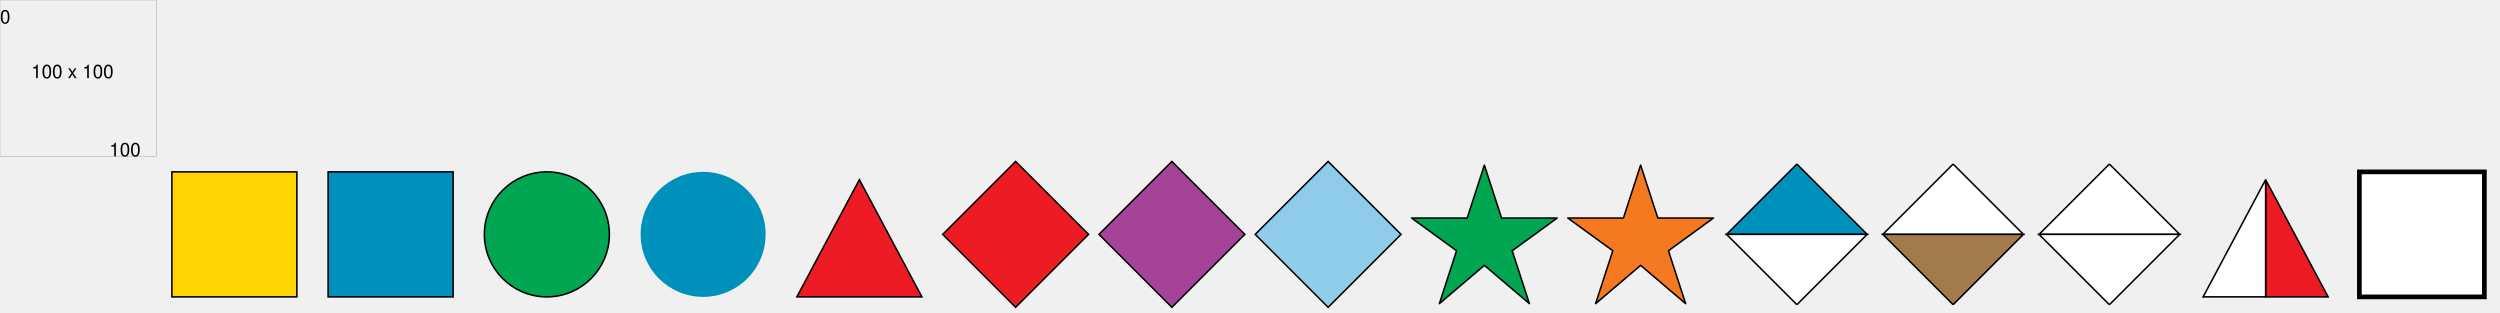
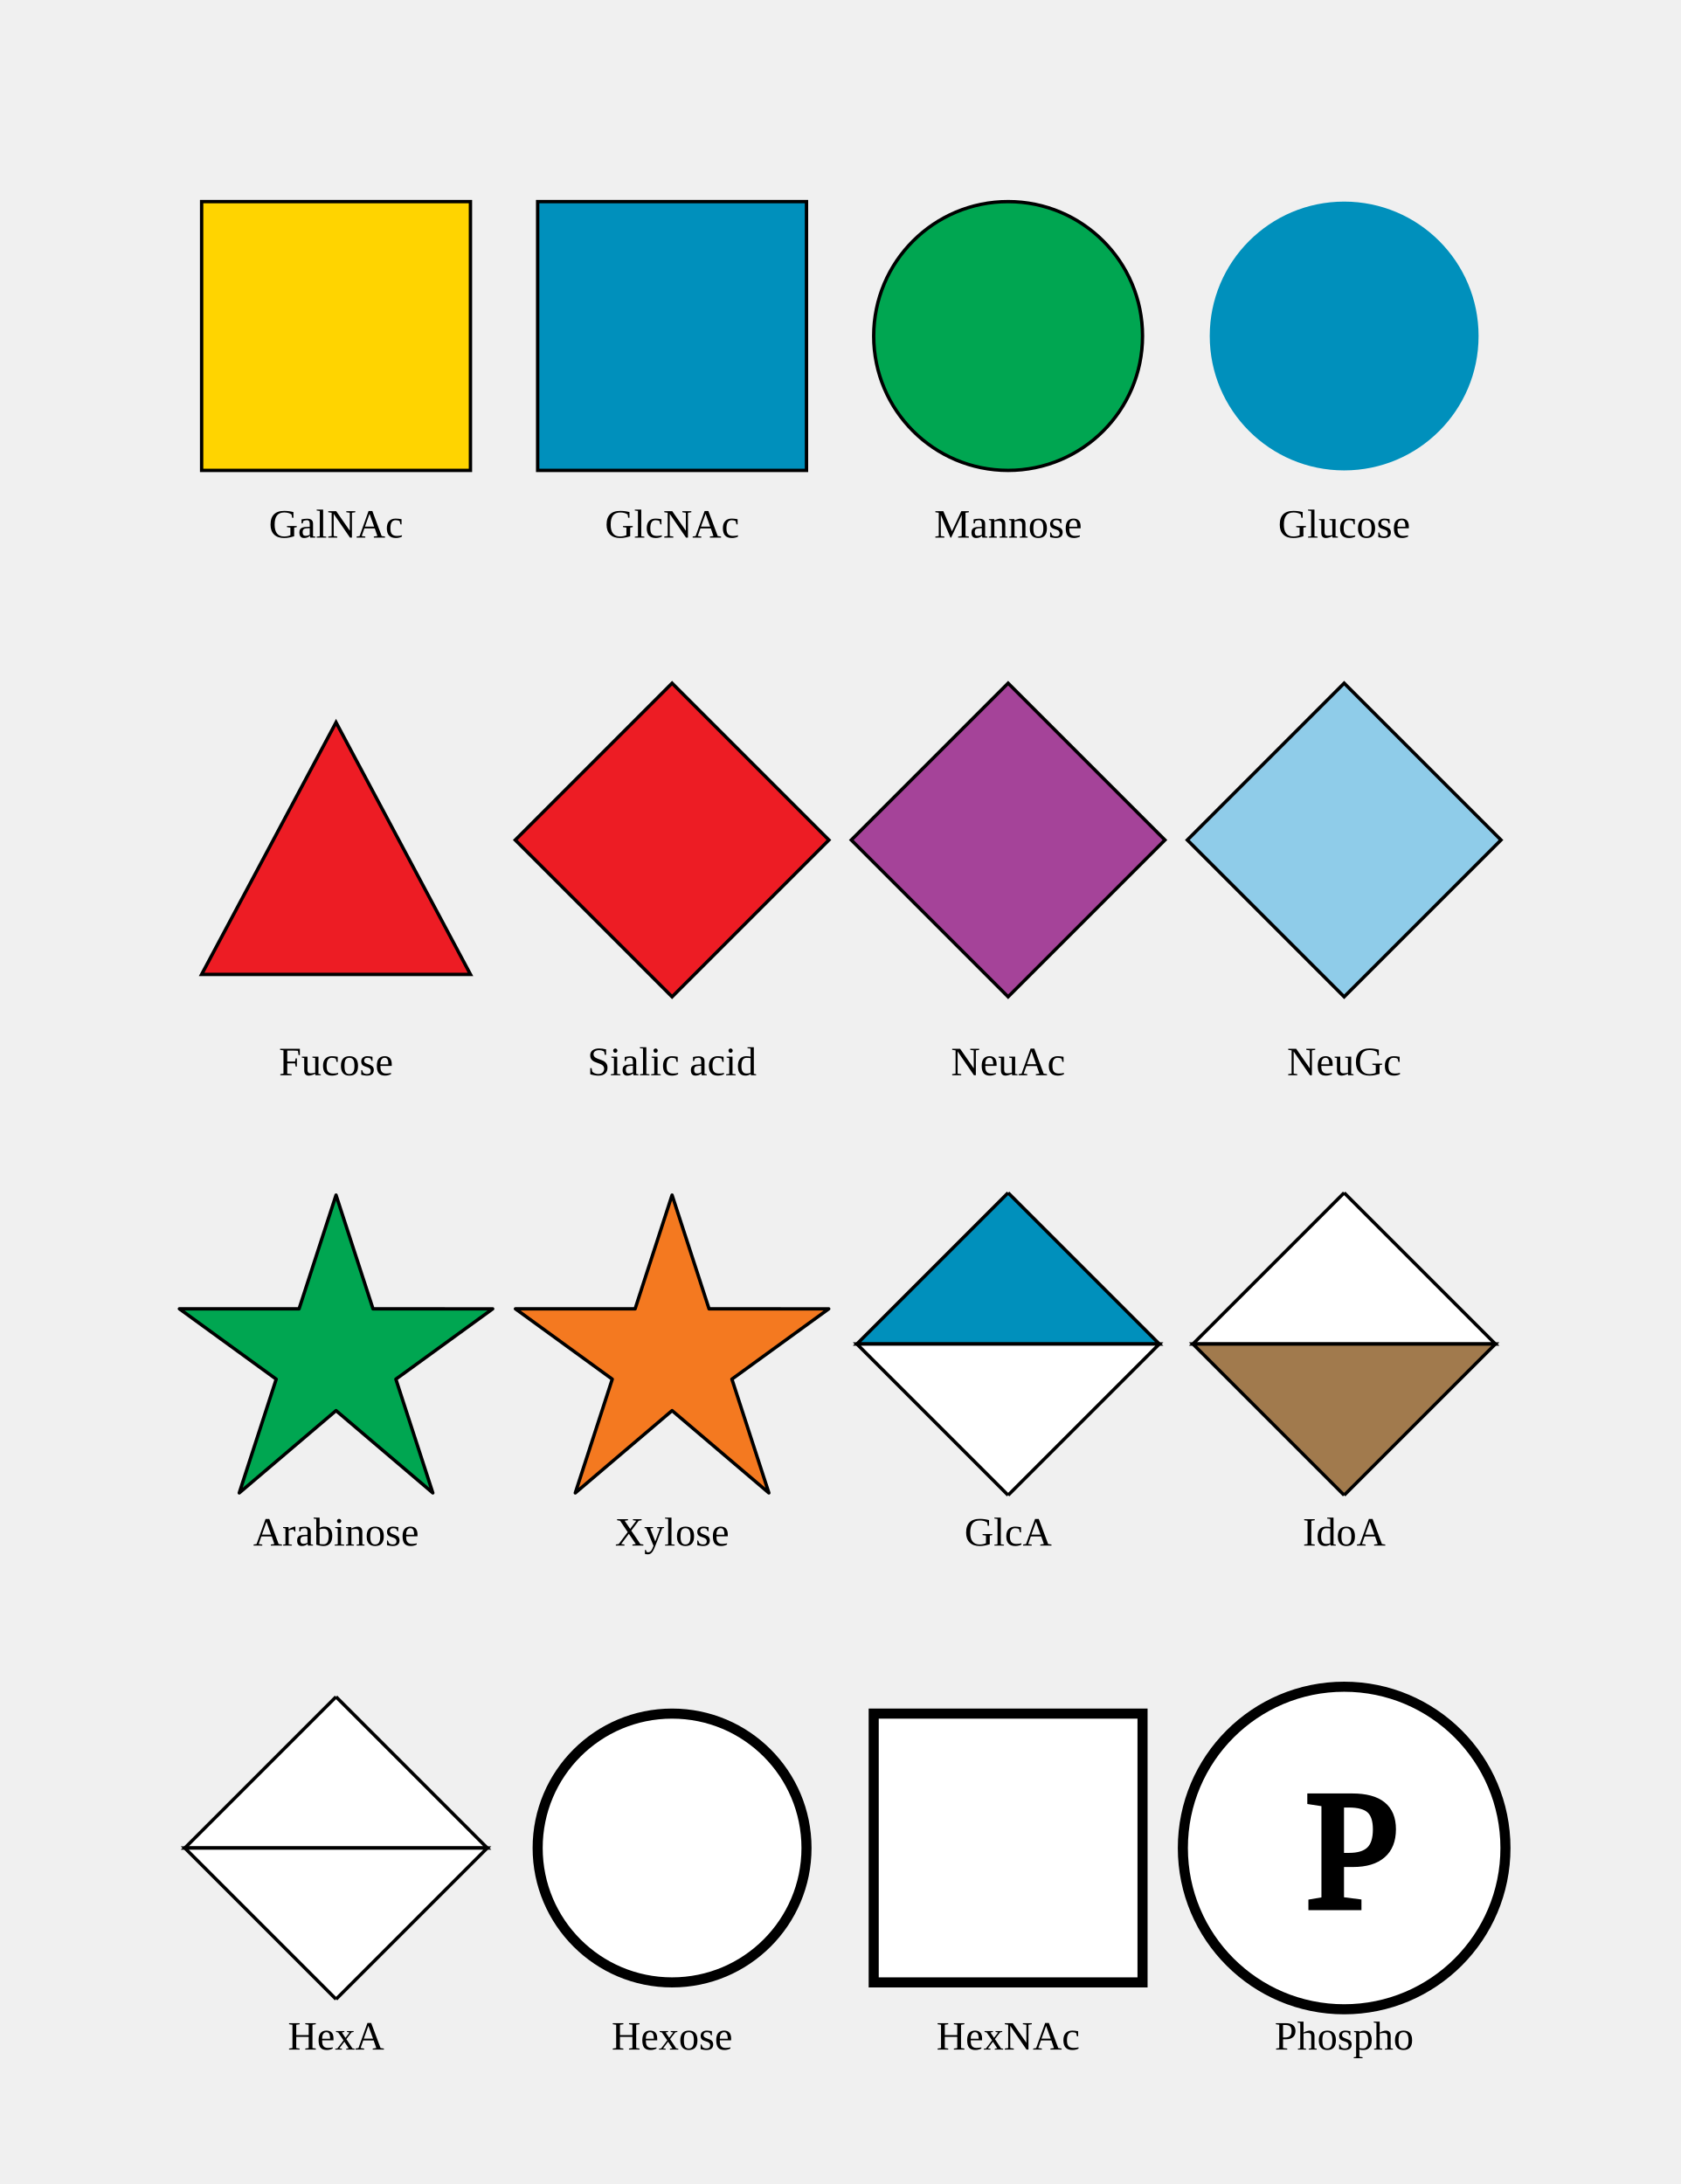
- <svg xmlns="http://www.w3.org/2000/svg" xmlns:xlink="http://www.w3.org/1999/xlink" viewBox="0 0 1600 200">
+ <svg xmlns="http://www.w3.org/2000/svg" xmlns:xlink="http://www.w3.org/1999/xlink" viewBox="50 50 500 650">
  <defs>
    <symbol id="hexnac_base" viewBox="0 0 100 100">
      <rect x="10" y="10" width="80" height="80" />
    </symbol>
    <symbol id="hexnac" viewBox="0 0 100 100">
      <rect x="10" y="10" width="80" height="80" fill="#fff" stroke-width="3" stroke="#000" />
    </symbol>
    <symbol id="galnac" viewBox="0 0 100 100">
      <rect x="10" y="10" width="80" height="80" fill="#ffd400" stroke-width="1" stroke="#000" />
    </symbol>
    <symbol id="glcnac" viewBox="0 0 100 100">
      <rect x="10" y="10" width="80" height="80" fill="#0090bc" stroke-width="1" stroke="#000" />
    </symbol>
    <symbol id="light_galnac" viewBox="0 0 100 100">
      <rect x="10" y="10" width="80" height="80" fill="#ffffB3" stroke-width="10" stroke="#a6a635" />
    </symbol>
    <symbol id="man" viewBox="0 0 100 100">
      <circle cx="50" cy="50" fill="#00a651" r="40" stroke-width="1" stroke="#000" />
    </symbol>
    <symbol id="man6p" viewBox="0 0 100 100">
      <circle cx="50" cy="75" fill="#00a651" r="20" stroke-width="1" stroke="#000" />
      <text x="50" y="25" text-anchor="middle" stroke="#000" stroke-width="2" dy=".35em" dx="0.05em" font-size="25">P</text>
    </symbol>
    <symbol id="glc" viewBox="0 0 100 100">
      <circle cx="50" cy="50" fill="#0090bc" r="40" stroke-width="0" stroke="#000" />
    </symbol>
    <symbol id="gal" viewBox="0 0 100 100">
      <circle cx="50" cy="50" fill="#ffd400" r="40" stroke-width="1" stroke="#000" />
    </symbol>
    <symbol id="hex" viewBox="0 0 100 100">
      <circle cx="50" cy="50" fill="#fff" r="40" stroke-width="3" stroke="#000" />
    </symbol>
    <symbol id="neu" viewBox="0 0 100 100">
      <rect x="17" y="17" transform="rotate(45,50,50)" fill="#ed1c24" stroke="#000" stroke-width="1" width="66" height="66" />
    </symbol>
    <symbol id="neuac" viewBox="0 0 100 100">
      <rect x="17" y="17" transform="rotate(45,50,50)" fill="#a54399" stroke="#000" stroke-width="1" width="66" height="66" />
    </symbol>
    <symbol id="neugc" viewBox="0 0 100 100">
      <rect x="17" y="17" transform="rotate(45,50,50)" fill="#8fcce9" stroke="#000" stroke-width="1" width="66" height="66" />
    </symbol>
    <symbol id="fuc" viewBox="0 0 100 100">
      <path d="M50,15 90,90 10,90 z" fill="#ed1c24" stroke="#000" stroke-width="1" />
    </symbol>
    <symbol id="fucnac" viewBox="0 0 100 100">
      <path d="M50,15 90,90 50,90 z" fill="#ed1c24" stroke="#000" stroke-width="" />
      <path d="M50,15 50,90 10,90 z" fill="#fff" stroke="#000" stroke-width="1" />
    </symbol>
    <symbol id="rha" viewBox="0 0 100 100">
      <path d="M50,15 90,90 10,90 z" fill="#00a651" stroke="#000" stroke-width="1" />
    </symbol>
    <symbol id="ara" viewBox="0 0 100 100">
      <polyline fill="#00a651" stroke="#000" stroke-width="1" stroke-linecap="round" stroke-linejoin="round" stroke-miterlimit="10" points="   67.802,60.462 78.803,94.32 50.001,69.823 21.196,94.322 32.199,60.462 3.386,39.531 38.999,39.534 50,5.678 61.002,39.536 96.615,39.539 67.804,60.462 " />
    </symbol>
    <symbol id="araf" viewBox="0 0 100 100">
      <polyline fill="#00a651" stroke="#000" stroke-width="1" stroke-linecap="round" stroke-linejoin="round" stroke-miterlimit="10" points="   67.802,60.462 78.803,94.32 50.001,69.823 21.196,94.322 32.199,60.462 3.386,39.531 38.999,39.534 50,5.678 61.002,39.536 96.615,39.539 67.804,60.462 " />
      <text x="50" y="50" text-anchor="middle" stroke="#fff" fill="#fff" stroke-width="0" dy=".4em" dx="-0.1em" font-size="50" font-family="sans-serif" font-style="italic">f</text>
    </symbol>
    <symbol id="xyl" viewBox="0 0 100 100">
      <polyline fill="#f47920" stroke="#000" stroke-width="1" stroke-linecap="round" stroke-linejoin="round" stroke-miterlimit="10" points="   67.802,60.462 78.803,94.32 50.001,69.823 21.196,94.322 32.199,60.462 3.386,39.531 38.999,39.534 50,5.678 61.002,39.536 96.615,39.539 67.804,60.462 " />
    </symbol>
    <symbol id="rib" viewBox="0 0 100 100">
      <polyline fill="#f69ea1" stroke="#000" stroke-width="1" stroke-linecap="round" stroke-linejoin="round" stroke-miterlimit="10" points="   67.802,60.462 78.803,94.32 50.001,69.823 21.196,94.322 32.199,60.462 3.386,39.531 38.999,39.534 50,5.678 61.002,39.536 96.615,39.539 67.804,60.462 " />
    </symbol>
    <symbol id="hexa" viewBox="0 0 100 100">
      <polyline fill="#fff" stroke="#000" points="50,5 95,50 5,50 50,5" />
      <polyline fill="#fff" stroke="#000" points="50,95 95,50 5,50 50,95" />
    </symbol>
    <symbol id="glca" viewBox="0 0 100 100">
      <polyline fill="#0090bc" stroke="#000" points="50,5 95,50 5,50 50,5" />
      <polyline fill="#fff" stroke="#000" points="50,95 95,50 5,50 50,95" />
    </symbol>
    <symbol id="idoa" viewBox="0 0 100 100">
      <polyline fill="#fff" stroke="#000" points="50,5 95,50 5,50 50,5" />
      <polyline fill="#a17a4d" stroke="#000" points="50,95 95,50 5,50 50,95" />
    </symbol>
    <symbol id="man(a1-2)man" viewBox="0 0 100 100">
      <svg viewBox="0 0 100 100" x="0" y="0" width="100" height="50">
        <circle cx="50" cy="50" fill="#00a651" r="40" stroke-width="1" stroke="#000" />
      </svg>
      <svg viewBox="0 0 100 100" x="0" y="50" width="100" height="50">
        <circle cx="50" cy="50" fill="#00a651" r="40" stroke-width="1" stroke="#000" />
      </svg>
    </symbol>
    <symbol id="neuac(a2-3)gal(b1-3)galnac" viewBox="0 0 100 100">
      <svg viewBox="0 0 100 100" x="0" y="0" width="100" height="33">
        <rect x="17" y="17" transform="rotate(45,50,50)" fill="#a54399" stroke="#000" stroke-width="1" width="66" height="66" />
      </svg>
      <svg viewBox="0 0 100 100" x="0" y="33" width="100" height="33">
        <circle cx="50" cy="50" fill="#ffd400" r="40" stroke-width="1" stroke="#000" />
      </svg>
      <svg viewBox="0 0 100 100" x="0" y="66" width="100" height="33">
        <rect x="10" y="10" width="80" height="80" fill="#ffd400" stroke-width="1" stroke="#000" />
      </svg>
    </symbol>
    <symbol id="gal(b1-3)galnac" viewBox="0 0 100 100">
      <svg viewBox="0 0 100 100" x="0" y="0" width="100" height="50">
        <circle cx="50" cy="50" fill="#ffd400" r="40" stroke-width="1" stroke="#000" />
      </svg>
      <svg viewBox="0 0 100 100" x="0" y="50" width="100" height="50">
        <rect x="10" y="10" width="80" height="80" fill="#ffd400" stroke-width="1" stroke="#000" />
      </svg>
    </symbol>
    <symbol id="glcnac(b1-4)glcnac" viewBox="0 0 100 100">
      <svg viewBox="0 0 100 100" x="0" y="0" width="100" height="50">
        <rect x="10" y="10" width="80" height="80" fill="#0090bc" stroke-width="1" stroke="#000" />
      </svg>
      <svg viewBox="0 0 100 100" x="0" y="50" width="100" height="50">
        <rect x="10" y="10" width="80" height="80" fill="#0090bc" stroke-width="1" stroke="#000" />
      </svg>
    </symbol>
    <symbol id="man(a1-3)[man(a1-6)]man(b1-4)glcnac(b1-4)glcnac" viewBox="0 0 100 100">
      <svg viewBox="0 0 100 100" x="50" y="0" width="25" height="25">
        <circle cx="50" cy="50" fill="#00a651" r="40" stroke-width="1" stroke="#000" />
      </svg>
      <svg viewBox="0 0 100 100" x="25" y="0" width="25" height="25">
        <circle cx="50" cy="50" fill="#00a651" r="40" stroke-width="1" stroke="#000" />
      </svg>
      <svg viewBox="0 0 100 100" x="37.5" y="25" width="25" height="25">
        <circle cx="50" cy="50" fill="#00a651" r="40" stroke-width="1" stroke="#000" />
      </svg>
      <svg viewBox="0 0 100 100" x="37.5" y="50" width="25" height="25">
        <rect x="10" y="10" width="80" height="80" fill="#0090bc" stroke-width="1" stroke="#000" />
      </svg>
      <svg viewBox="0 0 100 100" x="37.5" y="75" width="25" height="25">
        <rect x="10" y="10" width="80" height="80" fill="#0090bc" stroke-width="1" stroke="#000" />
      </svg>
    </symbol>
    <symbol id="glcnac(b1-4)glcnac.potential" viewBox="0 0 100 100">
      <svg viewBox="0 0 100 100" x="0" y="0" width="100" height="50">
        <rect x="10" y="10" width="80" height="80" fill="#67a2fc" stroke-width="0" stroke="#000" />
      </svg>
      <svg viewBox="0 0 100 100" x="0" y="50" width="100" height="50">
        <rect x="10" y="10" width="80" height="80" fill="#67a2fc" stroke-width="0" stroke="#000" />
      </svg>
    </symbol>
    <symbol id="phospho" viewBox="0 0 100 100">
      <circle cx="50" cy="50" fill="#fff" r="48" stroke-width="3" stroke="#000" />
      <text x="50" y="50" text-anchor="middle" stroke="#000" stroke-width="2" dy=".35em" dx="0.05em" font-size="50">P</text>
    </symbol>
  </defs>
-   <g>
-     <rect x="0" y="0" width="100" height="100" stroke-width="0.1" stroke="#000" fill="none" />
-     <text x="20" y="50" font-family="helvetica">100 x 100</text>
-     <text x="0" y="15" font-family="helvetica">0</text>
-     <text x="70" y="100" font-family="helvetica">100</text>
-   </g>
  <use xlink:href="#galnac" x="100" y="100" width="100" height="100" />
  <use xlink:href="#glcnac" x="200" y="100" width="100" height="100" />
  <use xlink:href="#man" x="300" y="100" width="100" height="100" />
  <use xlink:href="#glc" x="400" y="100" width="100" height="100" />
-   <use xlink:href="#fuc" x="500" y="100" width="100" height="100" />
-   <use xlink:href="#neu" x="600" y="100" width="100" height="100" />
-   <use xlink:href="#neuac" x="700" y="100" width="100" height="100" />
-   <use xlink:href="#neugc" x="800" y="100" width="100" height="100" />
-   <use xlink:href="#ara" x="900" y="100" width="100" height="100" />
-   <use xlink:href="#xyl" x="1000" y="100" width="100" height="100" />
-   <use xlink:href="#glca" x="1100" y="100" width="100" height="100" />
-   <use xlink:href="#idoa" x="1200" y="100" width="100" height="100" />
-   <use xlink:href="#hexa" x="1300" y="100" width="100" height="100" />
-   <use xlink:href="#fucnac" x="1400" y="100" width="100" height="100" />
-   <use xlink:href="#hexnac" x="1500" y="100" width="100" height="100" />
-   <use xlink:href="#hex" x="1600" y="100" width="100" height="100" />
-   <use xlink:href="#phospho" x="100" y="200" width="100" height="100" />
-   <use xlink:href="#araf" x="600" y="200" width="100" height="100" />
-   <use xlink:href="#rha" x="700" y="200" width="100" height="100" />
-   <use xlink:href="#gal(b1-3)galnac" x="200" y="200" width="100" height="100" />
-   <use xlink:href="#glcnac(b1-4)glcnac" x="300" y="200" width="100" height="100" />
-   <use xlink:href="#man(a1-2)man" x="400" y="200" width="100" height="100" />
-   <use xlink:href="#glcnac(b1-4)glcnac.potential" x="500" y="200" width="100" height="100" />
-   <use xlink:href="#neuac(a2-3)gal(b1-3)galnac" x="800" y="200" width="100" height="100" />
-   <use xlink:href="#hex" x="900" y="200" width="100" height="100" />
-   <use xlink:href="#hex" x="1000" y="200" width="100" height="100" />
-   <use xlink:href="#hex" x="1100" y="200" width="100" height="100" />
-   <use xlink:href="#hex" x="1200" y="200" width="100" height="100" />
-   <use xlink:href="#hex" x="1300" y="200" width="100" height="100" />
-   <use xlink:href="#hex" x="1400" y="200" width="100" height="100" />
-   <use xlink:href="#hex" x="1500" y="200" width="100" height="100" />
+   <text x="150" text-anchor="middle" y="210">GalNAc</text>
+   <text x="250" text-anchor="middle" y="210">GlcNAc</text>
+   <text x="350" text-anchor="middle" y="210">Mannose</text>
+   <text x="450" text-anchor="middle" y="210">Glucose</text>
+   <use xlink:href="#fuc" x="100" y="250" width="100" height="100" />
+   <use xlink:href="#neu" x="200" y="250" width="100" height="100" />
+   <use xlink:href="#neuac" x="300" y="250" width="100" height="100" />
+   <use xlink:href="#neugc" x="400" y="250" width="100" height="100" />
+   <text x="150" text-anchor="middle" y="370">Fucose</text>
+   <text x="250" text-anchor="middle" y="370">Sialic acid</text>
+   <text x="350" text-anchor="middle" y="370">NeuAc</text>
+   <text x="450" text-anchor="middle" y="370">NeuGc</text>
+   <use xlink:href="#ara" x="100" y="400" width="100" height="100" />
+   <use xlink:href="#xyl" x="200" y="400" width="100" height="100" />
+   <use xlink:href="#glca" x="300" y="400" width="100" height="100" />
+   <use xlink:href="#idoa" x="400" y="400" width="100" height="100" />
+   <text x="150" text-anchor="middle" y="510">Arabinose</text>
+   <text x="250" text-anchor="middle" y="510">Xylose</text>
+   <text x="350" text-anchor="middle" y="510">GlcA</text>
+   <text x="450" text-anchor="middle" y="510">IdoA</text>
+   <use xlink:href="#hexa" x="100" y="550" width="100" height="100" />
+   <use xlink:href="#hex" x="200" y="550" width="100" height="100" />
+   <use xlink:href="#hexnac" x="300" y="550" width="100" height="100" />
+   <use xlink:href="#phospho" x="400" y="550" width="100" height="100" />
+   <text x="150" text-anchor="middle" y="660">HexA</text>
+   <text x="250" text-anchor="middle" y="660">Hexose</text>
+   <text x="350" text-anchor="middle" y="660">HexNAc</text>
+   <text x="450" text-anchor="middle" y="660">Phospho</text>
</svg>
